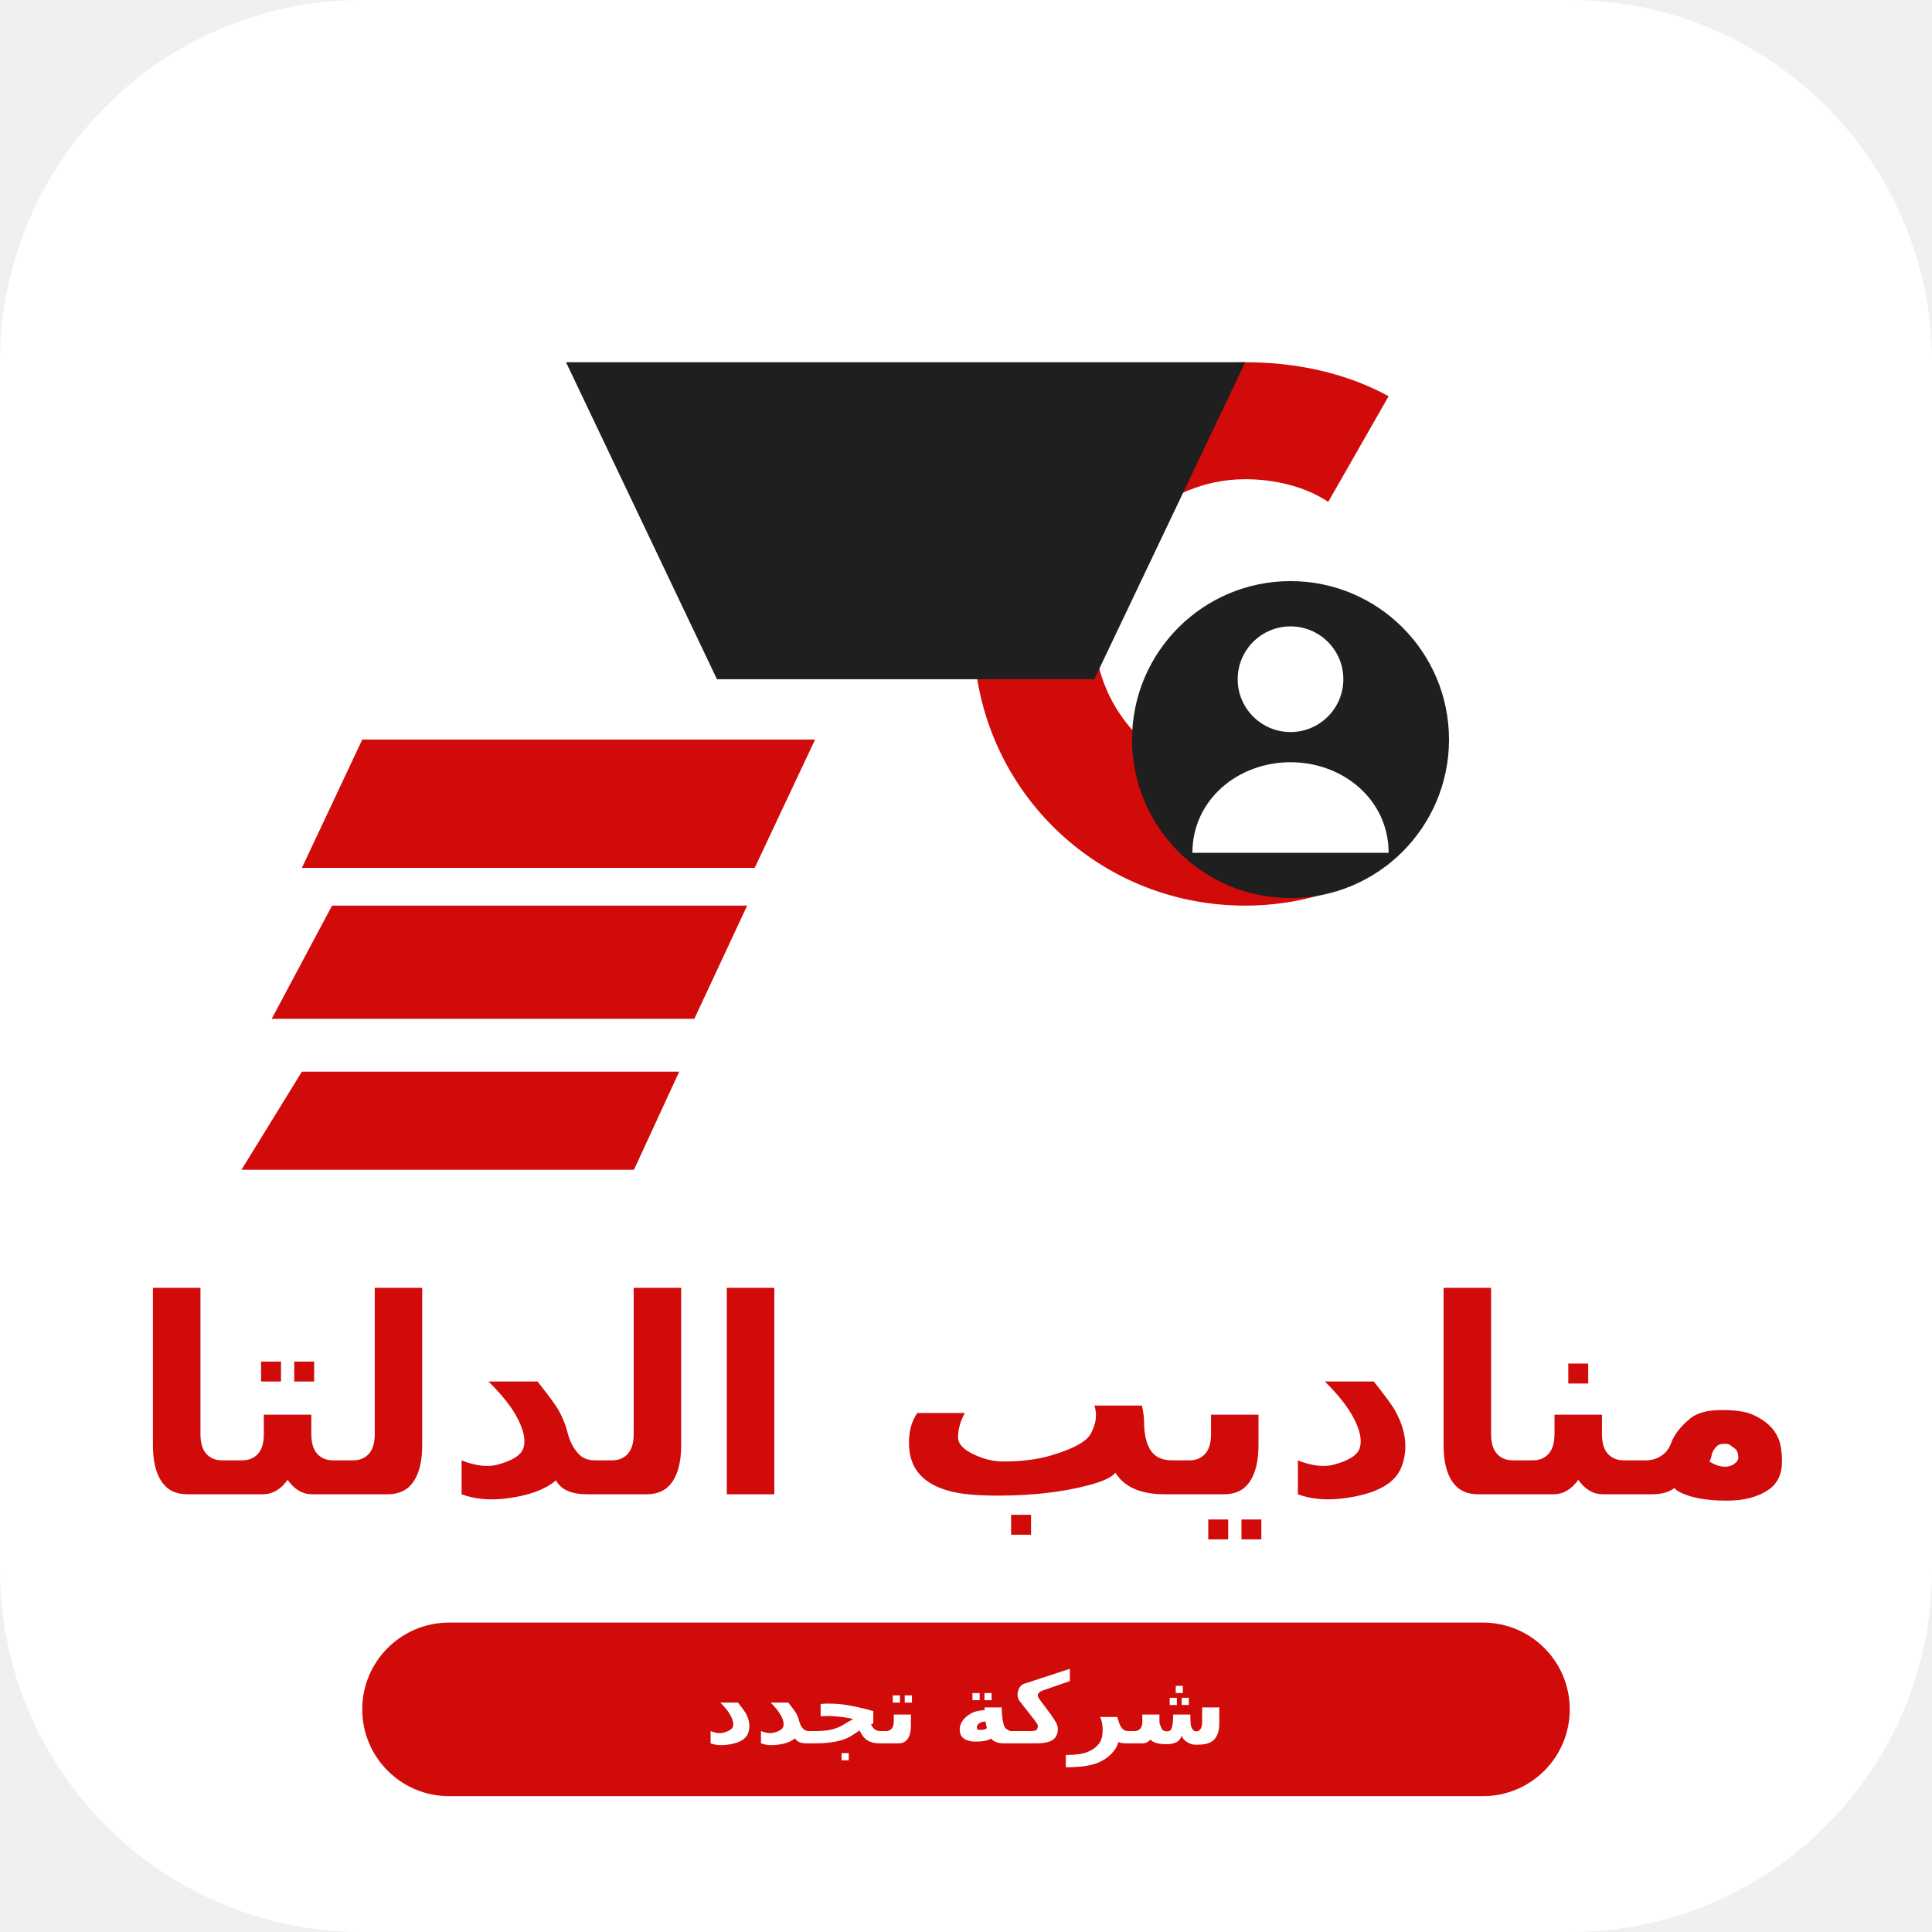
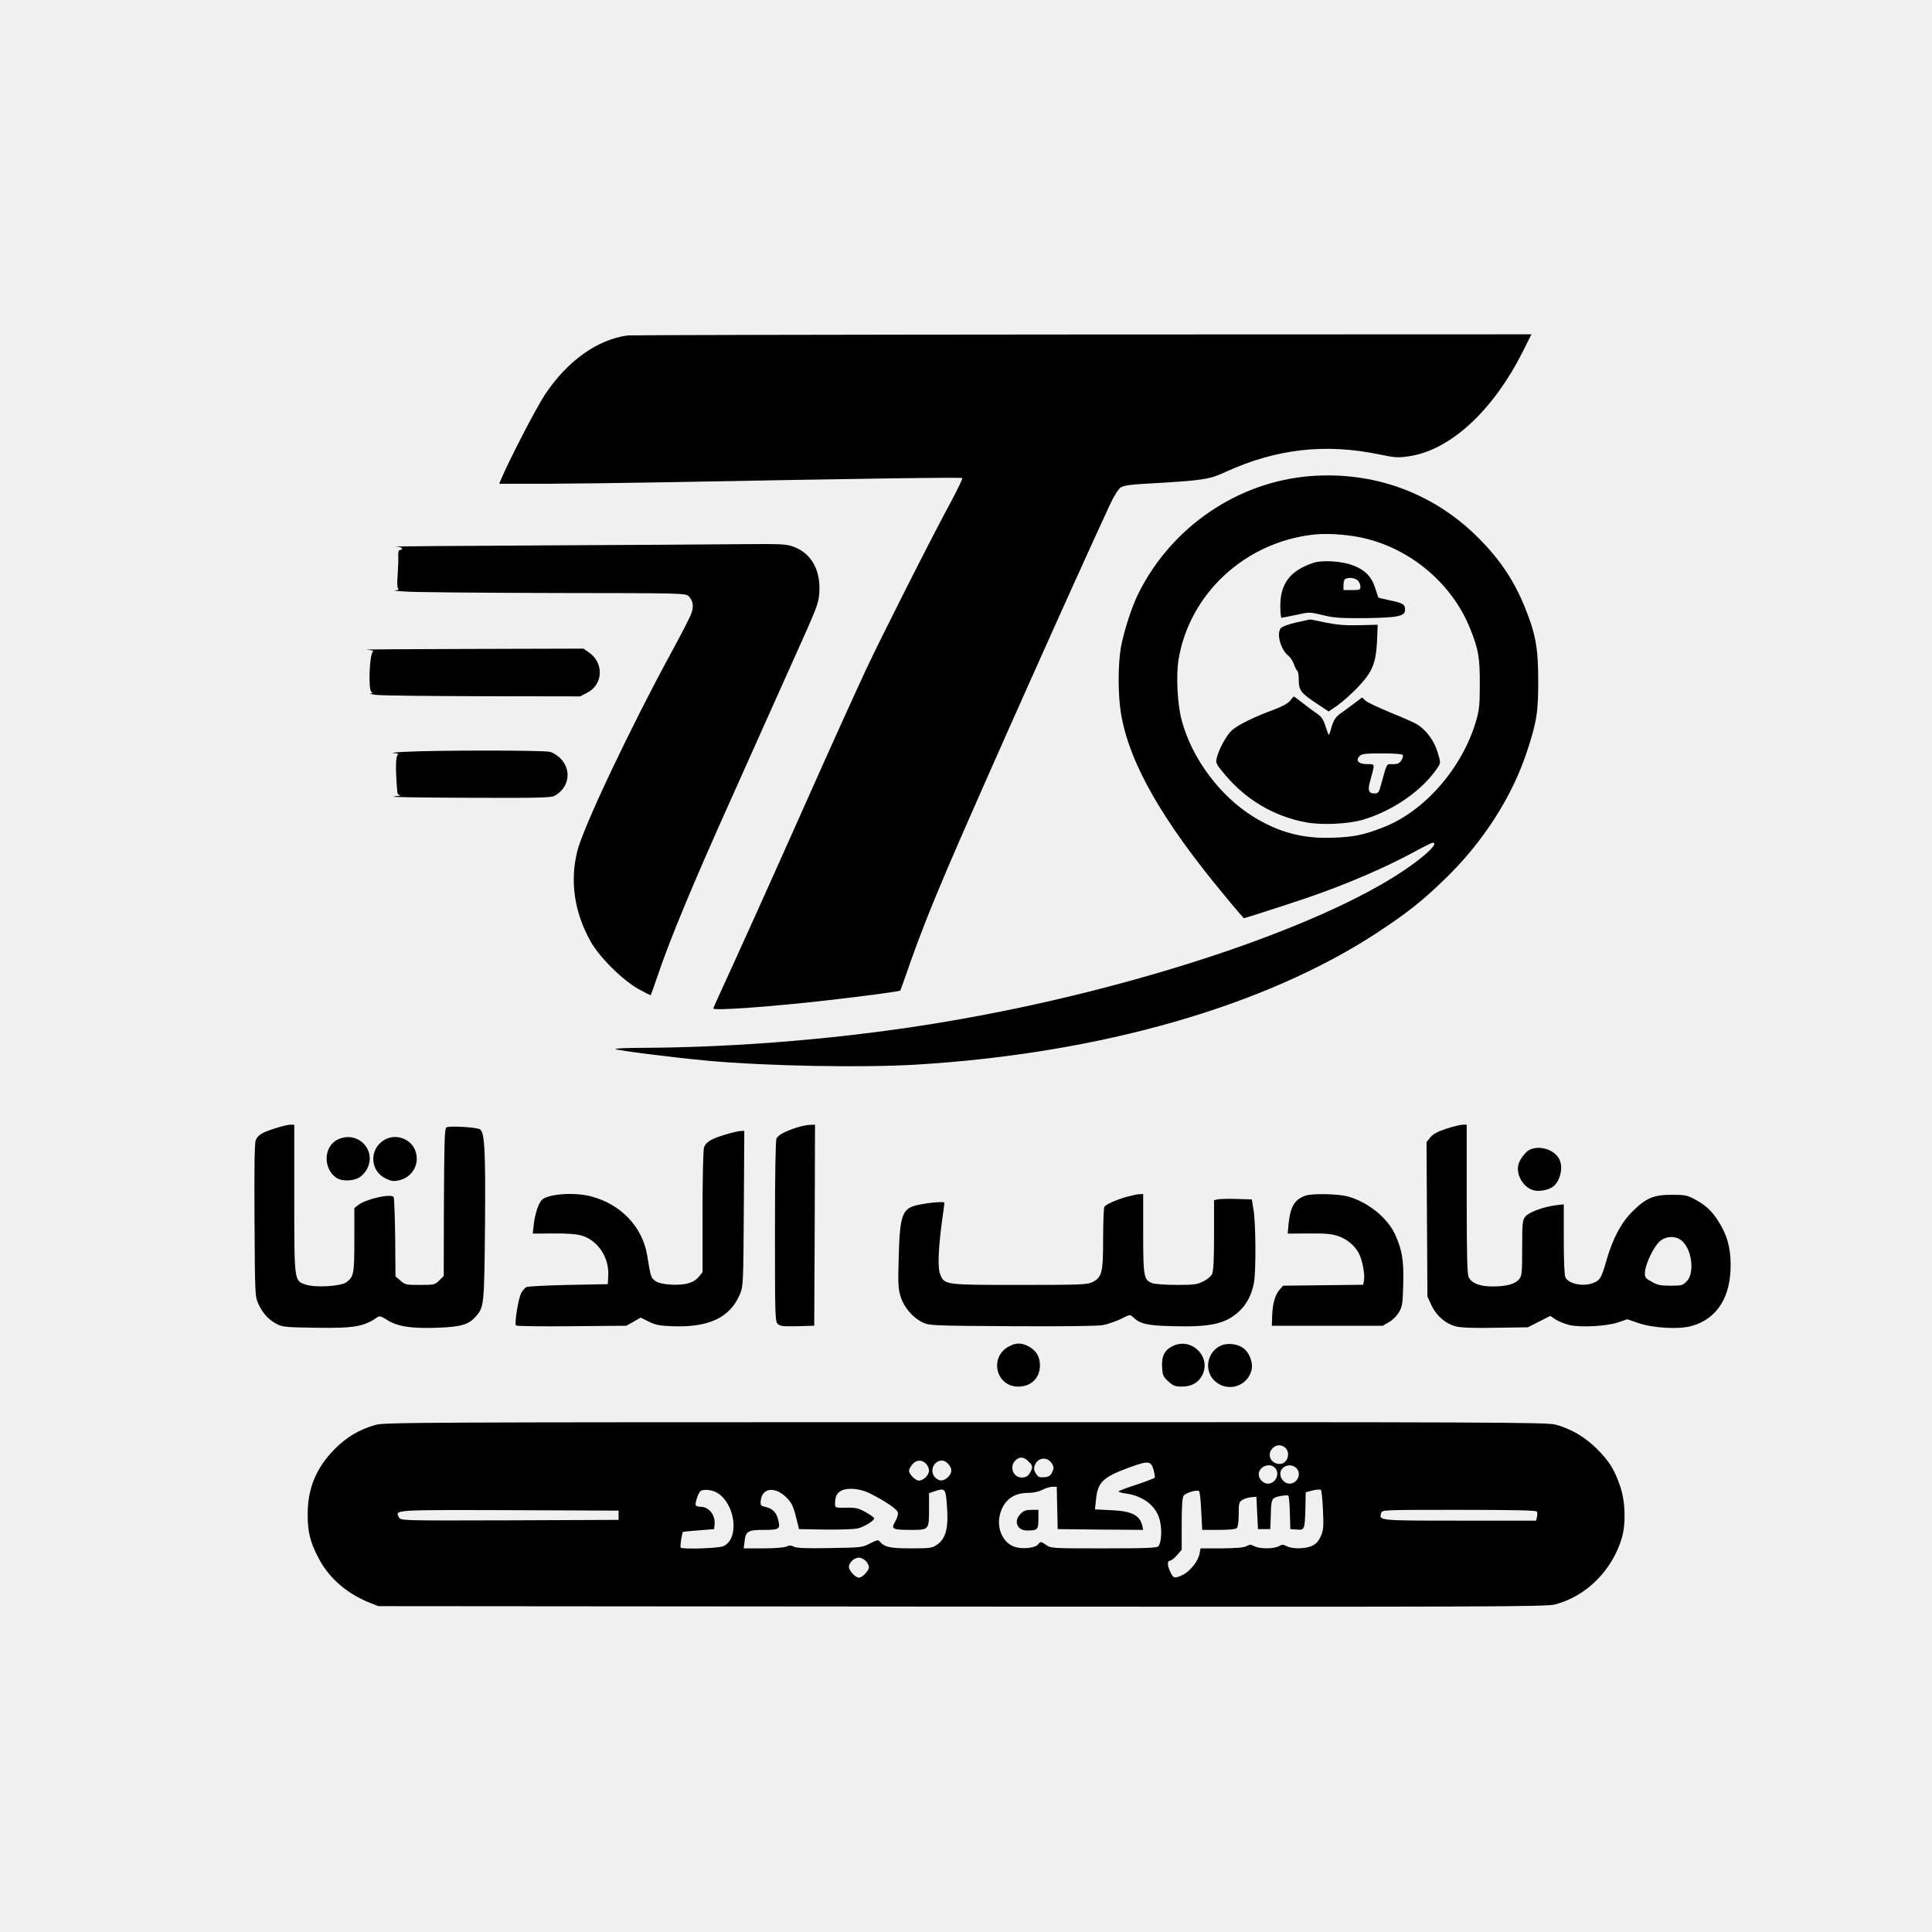
- <svg xmlns="http://www.w3.org/2000/svg" viewBox="0 0 512 512" width="512" height="512" role="img" aria-label="مناديب الدلتا - شركة تجدد">
-   <rect x="0" y="0" width="512" height="512" rx="96" ry="96" fill="#ffffff" />
-   <g fill="#d10a0a">
-     <path d="M96 196h120l-16 34H80z" />
-     <path d="M88 240h110l-14 30H72z" />
-     <path d="M80 284h100l-12 26H64z" />
-     <path d="M330 96c-40 0-72 32-72 72s32 72 72 72c14 0 27-4 38-11l-16-28c-7 4-14 6-22 6-22 0-40-18-40-40s18-40 40-40c8 0 16 2 22 6l16-28c-11-6-24-9-38-9z" />
+ <svg xmlns="http://www.w3.org/2000/svg" version="1.0" width="1254pt" height="1254pt" viewBox="0 0 1254 1254" preserveAspectRatio="xMidYMid meet">
+   <g transform="translate(0,1254) scale(0.1,-0.1)" fill="#000000" stroke="none">
+     <path d="M4075 10363 c-197 -26 -393 -166 -537 -383 -57 -85 -235 -430 -286 -552 l-12 -28 308 0 c169 1 521 5 782 10 1278 24 1910 33 1916 27 3 -3 -29 -70 -71 -149 -118 -216 -455 -883 -552 -1090 -94 -203 -204 -445 -388 -858 -265 -595 -445 -993 -569 -1263 -20 -43 -36 -80 -36 -83 0 -15 369 11 729 52 247 28 480 59 485 65 1 2 22 60 46 129 68 197 150 407 263 671 202 472 828 1873 1050 2351 29 61 55 103 71 114 21 13 62 19 174 25 364 21 398 26 505 75 333 152 650 188 1007 113 93 -19 114 -21 182 -11 270 38 549 295 744 684 l54 108 -2917 -1 c-1605 -1 -2931 -4 -2948 -6z" />
+     <path d="M8508 9450 c-471 -36 -901 -327 -1117 -758 -45 -89 -97 -251 -116 -356 -19 -114 -19 -307 1 -427 53 -320 266 -693 672 -1181 67 -82 124 -148 126 -148 6 0 334 106 426 138 248 86 490 190 682 294 58 32 111 58 117 58 34 0 -14 -54 -119 -132 -523 -390 -1803 -823 -3056 -1032 -624 -105 -1322 -164 -1939 -167 -123 0 -201 -4 -189 -9 26 -10 380 -55 599 -75 389 -35 1004 -46 1355 -25 1195 73 2261 379 2990 857 196 129 292 205 444 353 242 235 429 526 526 819 64 192 75 262 74 466 0 209 -17 300 -84 467 -75 187 -174 332 -328 480 -287 275 -662 408 -1064 378z m307 -395 c323 -61 607 -293 728 -597 53 -133 62 -182 62 -353 0 -137 -3 -171 -23 -240 -89 -309 -335 -591 -604 -695 -127 -49 -186 -62 -319 -67 -198 -9 -357 33 -524 136 -217 134 -400 380 -465 626 -28 102 -37 287 -21 391 70 429 430 764 876 814 81 9 190 3 290 -15z" />
+     <path d="M8525 8887 c-151 -51 -214 -133 -215 -279 0 -43 4 -78 8 -78 4 0 47 9 95 19 87 19 87 19 175 -2 74 -18 114 -20 275 -19 212 3 257 12 257 55 0 34 -14 43 -98 60 -41 9 -75 17 -76 19 -1 2 -10 29 -20 61 -22 72 -66 118 -143 147 -71 28 -200 36 -258 17z m287 -114 c10 -9 18 -27 18 -40 0 -21 -4 -23 -55 -23 l-55 0 0 34 c0 19 6 37 13 39 25 11 61 6 79 -10z" />
+     <path d="M8410 8499 c-49 -11 -90 -27 -97 -36 -29 -38 0 -140 49 -179 14 -11 30 -36 37 -57 7 -20 17 -39 22 -42 5 -4 9 -30 9 -60 0 -66 14 -84 120 -154 l74 -49 58 40 c32 23 91 75 131 117 95 100 118 156 125 301 l4 105 -119 -3 c-91 -2 -143 2 -218 17 -54 12 -101 21 -104 20 -3 0 -44 -10 -91 -20z" />
+     <path d="M8374 7992 c-14 -17 -50 -37 -100 -56 -127 -46 -237 -100 -277 -135 -37 -33 -89 -129 -101 -187 -6 -27 1 -39 59 -107 138 -162 315 -265 519 -304 104 -20 272 -12 371 16 199 59 392 194 489 343 17 27 17 30 -3 96 -22 74 -74 144 -134 181 -18 11 -95 45 -172 76 -77 32 -150 66 -162 77 l-22 21 -53 -40 c-29 -21 -70 -51 -90 -66 -29 -22 -41 -40 -54 -82 -8 -30 -17 -55 -19 -55 -2 0 -12 26 -22 57 -14 45 -26 62 -56 82 -21 14 -63 45 -93 69 -29 23 -55 42 -56 41 -2 0 -13 -12 -24 -27z m731 -352 c4 -6 -1 -22 -9 -35 -13 -20 -25 -25 -56 -25 -43 0 -35 14 -76 -132 -14 -53 -18 -58 -44 -58 -37 0 -44 21 -26 84 31 112 32 106 -17 106 -60 0 -82 23 -51 54 12 13 40 16 144 16 79 0 131 -4 135 -10z" />
+     <path d="M3530 9000 c-553 -3 -986 -6 -962 -8 23 -1 42 -6 42 -12 0 -5 -6 -10 -14 -10 -9 0 -12 -12 -11 -43 1 -23 -1 -77 -4 -120 -4 -46 -3 -81 3 -87 7 -7 0 -11 -20 -12 -16 -1 18 -5 76 -8 58 -4 489 -8 958 -9 834 -1 852 -1 872 -21 27 -27 34 -63 19 -107 -6 -21 -61 -128 -121 -238 -276 -507 -583 -1154 -621 -1310 -49 -195 -19 -397 86 -585 57 -102 205 -249 310 -309 43 -24 79 -42 81 -40 1 2 22 59 45 127 81 241 235 609 479 1152 60 135 214 477 490 1094 65 148 76 179 80 241 9 144 -51 252 -164 295 -51 19 -74 20 -337 18 -155 -2 -734 -5 -1287 -8z" />
+     <path d="M2380 8323 c32 -3 49 -7 41 -12 -23 -15 -32 -248 -10 -262 11 -7 9 -9 -6 -10 -11 -1 5 -5 35 -9 30 -5 341 -8 690 -9 l636 -1 44 23 c106 53 112 196 10 264 l-33 23 -731 -2 c-402 -1 -706 -3 -676 -5z" />
+     <path d="M2625 7660 c-60 -3 -92 -7 -70 -8 26 -2 35 -5 27 -11 -14 -9 -16 -94 -3 -243 0 -10 9 -19 19 -20 9 -1 -10 -4 -43 -8 -33 -4 182 -7 478 -8 445 -2 543 0 565 12 95 50 115 166 41 242 -18 19 -49 39 -69 44 -37 11 -754 11 -945 0z" />
+     <path d="M1785 5216 c-87 -28 -111 -43 -125 -77 -8 -18 -10 -180 -8 -520 3 -491 3 -494 26 -544 28 -60 64 -100 117 -128 37 -20 58 -22 250 -25 253 -4 318 7 405 69 12 9 26 5 64 -19 65 -42 156 -56 325 -50 155 6 203 20 250 74 53 60 54 71 59 589 4 480 -2 600 -31 624 -19 15 -213 26 -221 12 -11 -17 -13 -107 -15 -559 l-1 -404 -29 -29 c-28 -28 -33 -29 -125 -29 -91 0 -97 1 -127 28 l-32 28 -2 251 c-2 138 -6 257 -10 263 -15 25 -179 -12 -229 -51 l-26 -20 0 -207 c0 -222 -4 -239 -52 -275 -35 -26 -202 -36 -263 -15 -76 25 -75 17 -75 561 l0 477 -27 0 c-16 -1 -59 -11 -98 -24z" />
+     <path d="M5170 5221 c-74 -24 -117 -47 -130 -70 -6 -13 -10 -222 -10 -604 0 -557 1 -585 19 -601 15 -14 36 -16 127 -14 l109 3 3 653 2 652 -32 -1 c-18 0 -58 -8 -88 -18z" />
+     <path d="M9388 5214 c-55 -18 -84 -33 -103 -55 l-26 -32 3 -501 3 -501 24 -53 c32 -71 97 -127 164 -142 33 -8 126 -11 258 -8 l206 3 73 37 72 37 36 -24 c21 -13 61 -29 91 -36 77 -16 242 -7 314 18 l59 20 71 -24 c97 -34 268 -43 349 -19 163 47 252 187 251 396 0 114 -24 198 -82 287 -43 67 -83 103 -155 141 -45 24 -62 27 -146 27 -118 0 -167 -21 -256 -110 -71 -70 -128 -178 -167 -316 -32 -112 -41 -128 -82 -145 -65 -27 -161 -9 -184 34 -7 13 -11 104 -11 248 l0 227 -52 -6 c-80 -10 -175 -45 -198 -74 -18 -24 -20 -41 -20 -203 0 -160 -2 -180 -19 -202 -26 -32 -82 -48 -172 -48 -84 0 -136 20 -156 60 -10 19 -13 142 -13 508 l0 482 -27 0 c-16 -1 -63 -12 -105 -26z m1524 -724 c70 -54 90 -213 35 -268 -25 -25 -34 -27 -105 -27 -64 0 -85 4 -122 26 -42 23 -45 27 -43 64 4 52 55 160 94 196 38 36 102 40 141 9z" />
+     <path d="M4709 5176 c-90 -26 -126 -48 -139 -82 -6 -15 -10 -193 -10 -419 l0 -393 -26 -31 c-33 -39 -89 -54 -182 -49 -52 4 -81 11 -100 25 -27 20 -29 25 -51 163 -30 186 -171 335 -366 385 -108 28 -274 16 -317 -22 -22 -20 -46 -92 -54 -164 l-6 -56 133 1 c87 1 151 -4 182 -13 107 -31 181 -141 175 -260 l-3 -56 -255 -5 c-140 -3 -263 -9 -273 -14 -10 -5 -25 -22 -34 -39 -19 -37 -45 -198 -34 -210 5 -5 167 -7 362 -5 l354 3 47 26 46 27 53 -26 c43 -22 71 -27 149 -30 242 -10 380 56 444 211 20 50 21 68 24 555 l3 502 -23 -1 c-13 0 -57 -10 -99 -23z" />
+     <path d="M2191 5143 c-92 -45 -95 -190 -6 -249 34 -22 106 -21 146 3 18 10 40 34 50 53 68 126 -61 256 -190 193z" />
+     <path d="M2493 5140 c-98 -59 -92 -200 10 -249 37 -18 51 -20 87 -12 82 18 132 99 110 179 -23 88 -129 130 -207 82z" />
+     <path d="M9934 5080 c-31 -12 -72 -66 -80 -105 -12 -67 37 -145 102 -161 33 -9 91 1 120 21 53 35 75 137 40 190 -36 55 -120 80 -182 55z" />
+     <path d="M7321 4774 c-68 -18 -143 -51 -153 -67 -4 -7 -8 -100 -8 -207 0 -221 -7 -251 -70 -282 -32 -16 -76 -18 -468 -18 -488 0 -491 0 -519 67 -18 43 -13 167 12 352 8 58 15 109 15 114 0 10 -92 3 -172 -14 -103 -22 -118 -63 -125 -351 -5 -162 -3 -194 13 -245 22 -70 80 -137 144 -167 44 -20 61 -21 578 -24 340 -2 553 1 590 7 31 6 84 24 117 40 59 30 60 30 80 11 46 -44 93 -54 262 -58 240 -6 336 15 423 94 51 46 85 110 99 189 14 75 12 390 -3 475 l-11 65 -100 3 c-55 2 -110 0 -122 -3 l-23 -5 0 -228 c0 -160 -4 -234 -13 -252 -6 -14 -32 -35 -57 -47 -39 -20 -59 -23 -171 -23 -69 0 -140 5 -158 11 -57 20 -61 40 -61 324 l0 255 -22 -1 c-13 0 -47 -7 -77 -15z" />
+     <path d="M8479 4781 c-74 -23 -103 -70 -115 -182 l-6 -66 138 1 c112 1 149 -3 192 -18 61 -21 115 -69 138 -124 20 -48 34 -130 27 -164 l-5 -27 -260 -3 -260 -3 -24 -28 c-29 -34 -45 -92 -47 -171 l-2 -61 360 0 360 0 41 24 c24 13 51 41 65 65 21 36 24 57 27 182 4 153 -7 221 -53 322 -51 110 -179 212 -310 247 -62 16 -221 19 -266 6z" />
+     <path d="M6551 3802 c-132 -67 -89 -262 58 -262 84 0 141 56 141 138 0 55 -23 94 -70 121 -46 26 -84 27 -129 3z" />
+     <path d="M7611 3803 c-52 -26 -73 -67 -68 -137 3 -53 7 -62 40 -92 32 -29 44 -34 88 -34 64 0 110 27 134 77 57 120 -73 245 -194 186z" />
+     <path d="M7924 3806 c-88 -40 -111 -158 -43 -226 79 -78 209 -45 241 62 14 49 -10 118 -54 149 -37 27 -103 34 -144 15z" />
+     <path d="M2435 3291 c-103 -30 -185 -78 -261 -155 -121 -122 -176 -253 -177 -421 -1 -116 16 -185 71 -289 66 -127 183 -229 327 -287 l60 -24 3788 -3 c3437 -2 3794 -1 3850 14 201 52 370 219 433 429 28 92 24 239 -9 335 -37 110 -72 166 -151 245 -79 79 -173 133 -272 159 -56 14 -422 16 -3830 15 -3560 0 -3772 -1 -3829 -18z m5907 -148 c38 -34 14 -105 -36 -105 -58 0 -86 62 -46 102 24 24 57 26 82 3z m-1667 -88 c28 -27 30 -37 14 -68 -15 -28 -28 -37 -58 -37 -55 0 -81 70 -41 110 27 27 56 25 85 -5z m154 -17 c12 -21 12 -28 0 -54 -11 -23 -22 -30 -51 -32 -31 -3 -40 1 -54 23 -13 20 -15 33 -8 53 19 54 85 60 113 10z m-819 2 c11 -11 20 -31 20 -45 0 -30 -36 -65 -66 -65 -23 0 -64 42 -64 65 0 7 9 24 21 39 25 31 61 34 89 6z m149 -7 c24 -30 20 -58 -11 -85 -27 -23 -53 -23 -78 2 -39 39 -11 110 44 110 15 0 33 -11 45 -27z m1328 -32 c7 -24 10 -47 8 -52 -3 -4 -57 -25 -120 -46 -63 -20 -115 -40 -115 -44 0 -3 21 -9 48 -13 117 -16 202 -85 222 -182 13 -61 7 -138 -11 -160 -9 -11 -78 -14 -354 -14 -340 0 -342 0 -376 23 -33 22 -34 23 -50 4 -19 -25 -103 -34 -153 -17 -74 24 -117 115 -97 204 22 95 86 146 183 146 34 0 68 7 93 20 22 11 52 20 67 20 l27 0 3 -137 3 -138 278 -3 277 -2 -6 27 c-16 69 -68 95 -203 101 l-104 5 6 56 c11 121 42 152 219 217 121 44 138 42 155 -15z m787 13 c37 -36 7 -104 -45 -104 -29 0 -59 31 -59 60 0 50 69 79 104 44z m138 -1 c39 -35 11 -103 -43 -103 -30 0 -59 31 -59 64 0 48 64 73 102 39z m-2766 -166 c108 -55 179 -104 182 -126 2 -12 -6 -38 -18 -58 -28 -48 -19 -53 102 -53 119 0 118 -1 118 138 l0 100 31 11 c72 25 76 20 84 -75 14 -158 -4 -230 -64 -271 -31 -21 -45 -23 -168 -23 -136 0 -172 8 -202 44 -11 13 -19 11 -64 -12 -50 -26 -56 -27 -261 -30 -153 -3 -216 0 -233 9 -18 9 -29 10 -48 1 -16 -7 -77 -12 -152 -12 l-126 0 6 47 c7 64 22 73 128 73 99 0 106 6 89 69 -12 46 -38 71 -82 80 -28 6 -33 11 -31 35 7 95 102 102 180 13 26 -30 36 -54 62 -162 l7 -30 172 -3 c96 -1 190 2 211 8 43 11 105 50 105 65 -1 6 -25 23 -55 40 -47 26 -64 30 -126 29 -72 -1 -73 -1 -73 25 0 48 13 73 44 87 43 20 122 11 182 -19z m2941 -109 c5 -109 3 -129 -14 -169 -15 -33 -30 -50 -56 -62 -43 -21 -128 -22 -165 -3 -23 12 -31 12 -52 0 -33 -18 -124 -18 -158 0 -23 12 -31 12 -52 0 -18 -9 -65 -13 -161 -14 l-137 0 -6 -34 c-9 -48 -59 -112 -105 -136 -55 -27 -65 -26 -84 15 -21 43 -22 75 -3 75 8 0 28 16 45 35 l31 36 0 167 c0 119 4 173 13 184 15 20 88 41 100 29 5 -5 11 -63 14 -130 l6 -121 106 0 c70 0 111 4 119 12 7 7 12 43 12 90 0 69 2 79 23 92 12 8 38 16 57 18 l35 3 5 -105 5 -105 40 0 40 0 3 80 c3 119 4 122 59 134 27 5 51 7 55 3 4 -4 9 -54 10 -112 l3 -105 42 -3 c51 -4 52 -2 56 143 l2 99 45 12 c25 6 49 8 54 3 4 -4 10 -63 13 -131z m-3926 109 c116 -78 137 -300 33 -343 -33 -14 -264 -21 -276 -9 -5 5 8 95 15 102 2 1 48 6 103 10 l99 8 3 29 c7 60 -36 116 -90 116 -15 0 -29 4 -32 9 -6 10 12 69 27 89 16 20 81 14 118 -11z m-646 -142 l0 -30 -707 -3 c-706 -2 -707 -2 -718 19 -27 50 -43 49 719 47 l706 -3 0 -30z m5960 24 c4 -5 4 -21 1 -35 l-6 -24 -494 0 c-530 0 -527 0 -511 50 6 20 11 20 505 20 340 0 501 -3 505 -11z m-4355 -321 c11 -12 20 -30 20 -40 0 -23 -43 -68 -65 -68 -23 0 -65 45 -65 70 0 28 35 60 65 60 13 0 33 -10 45 -22z" />
+     <path d="M6625 2715 c-48 -47 -24 -110 42 -109 67 0 73 6 73 74 l0 60 -45 0 c-35 0 -52 -6 -70 -25z" />
  </g>
-   <g fill="#1f1f1f">
-     <path d="M150 96h180l-40 84H190z" />
-     <path d="M336 150a58 58 0 1 0 0.1 0z" opacity="0" />
-     <circle cx="342" cy="196" r="42" />
-   </g>
-   <g fill="#ffffff">
-     <circle cx="342" cy="180" r="14" />
-     <path d="M316 226c0-14 12-24 26-24s26 10 26 24z" />
-   </g>
-   <text x="256" y="396" text-anchor="middle" font-family="Tahoma, Arial, sans-serif" font-weight="900" font-size="72" fill="#d10a0a">مناديب الدلتا</text>
-   <rect x="96" y="430" width="320" height="46" rx="23" ry="23" fill="#d10a0a" />
-   <text x="256" y="462" text-anchor="middle" font-family="Tahoma, Arial, sans-serif" font-weight="800" font-size="26" fill="#ffffff">شركة تجدد</text>
</svg>
